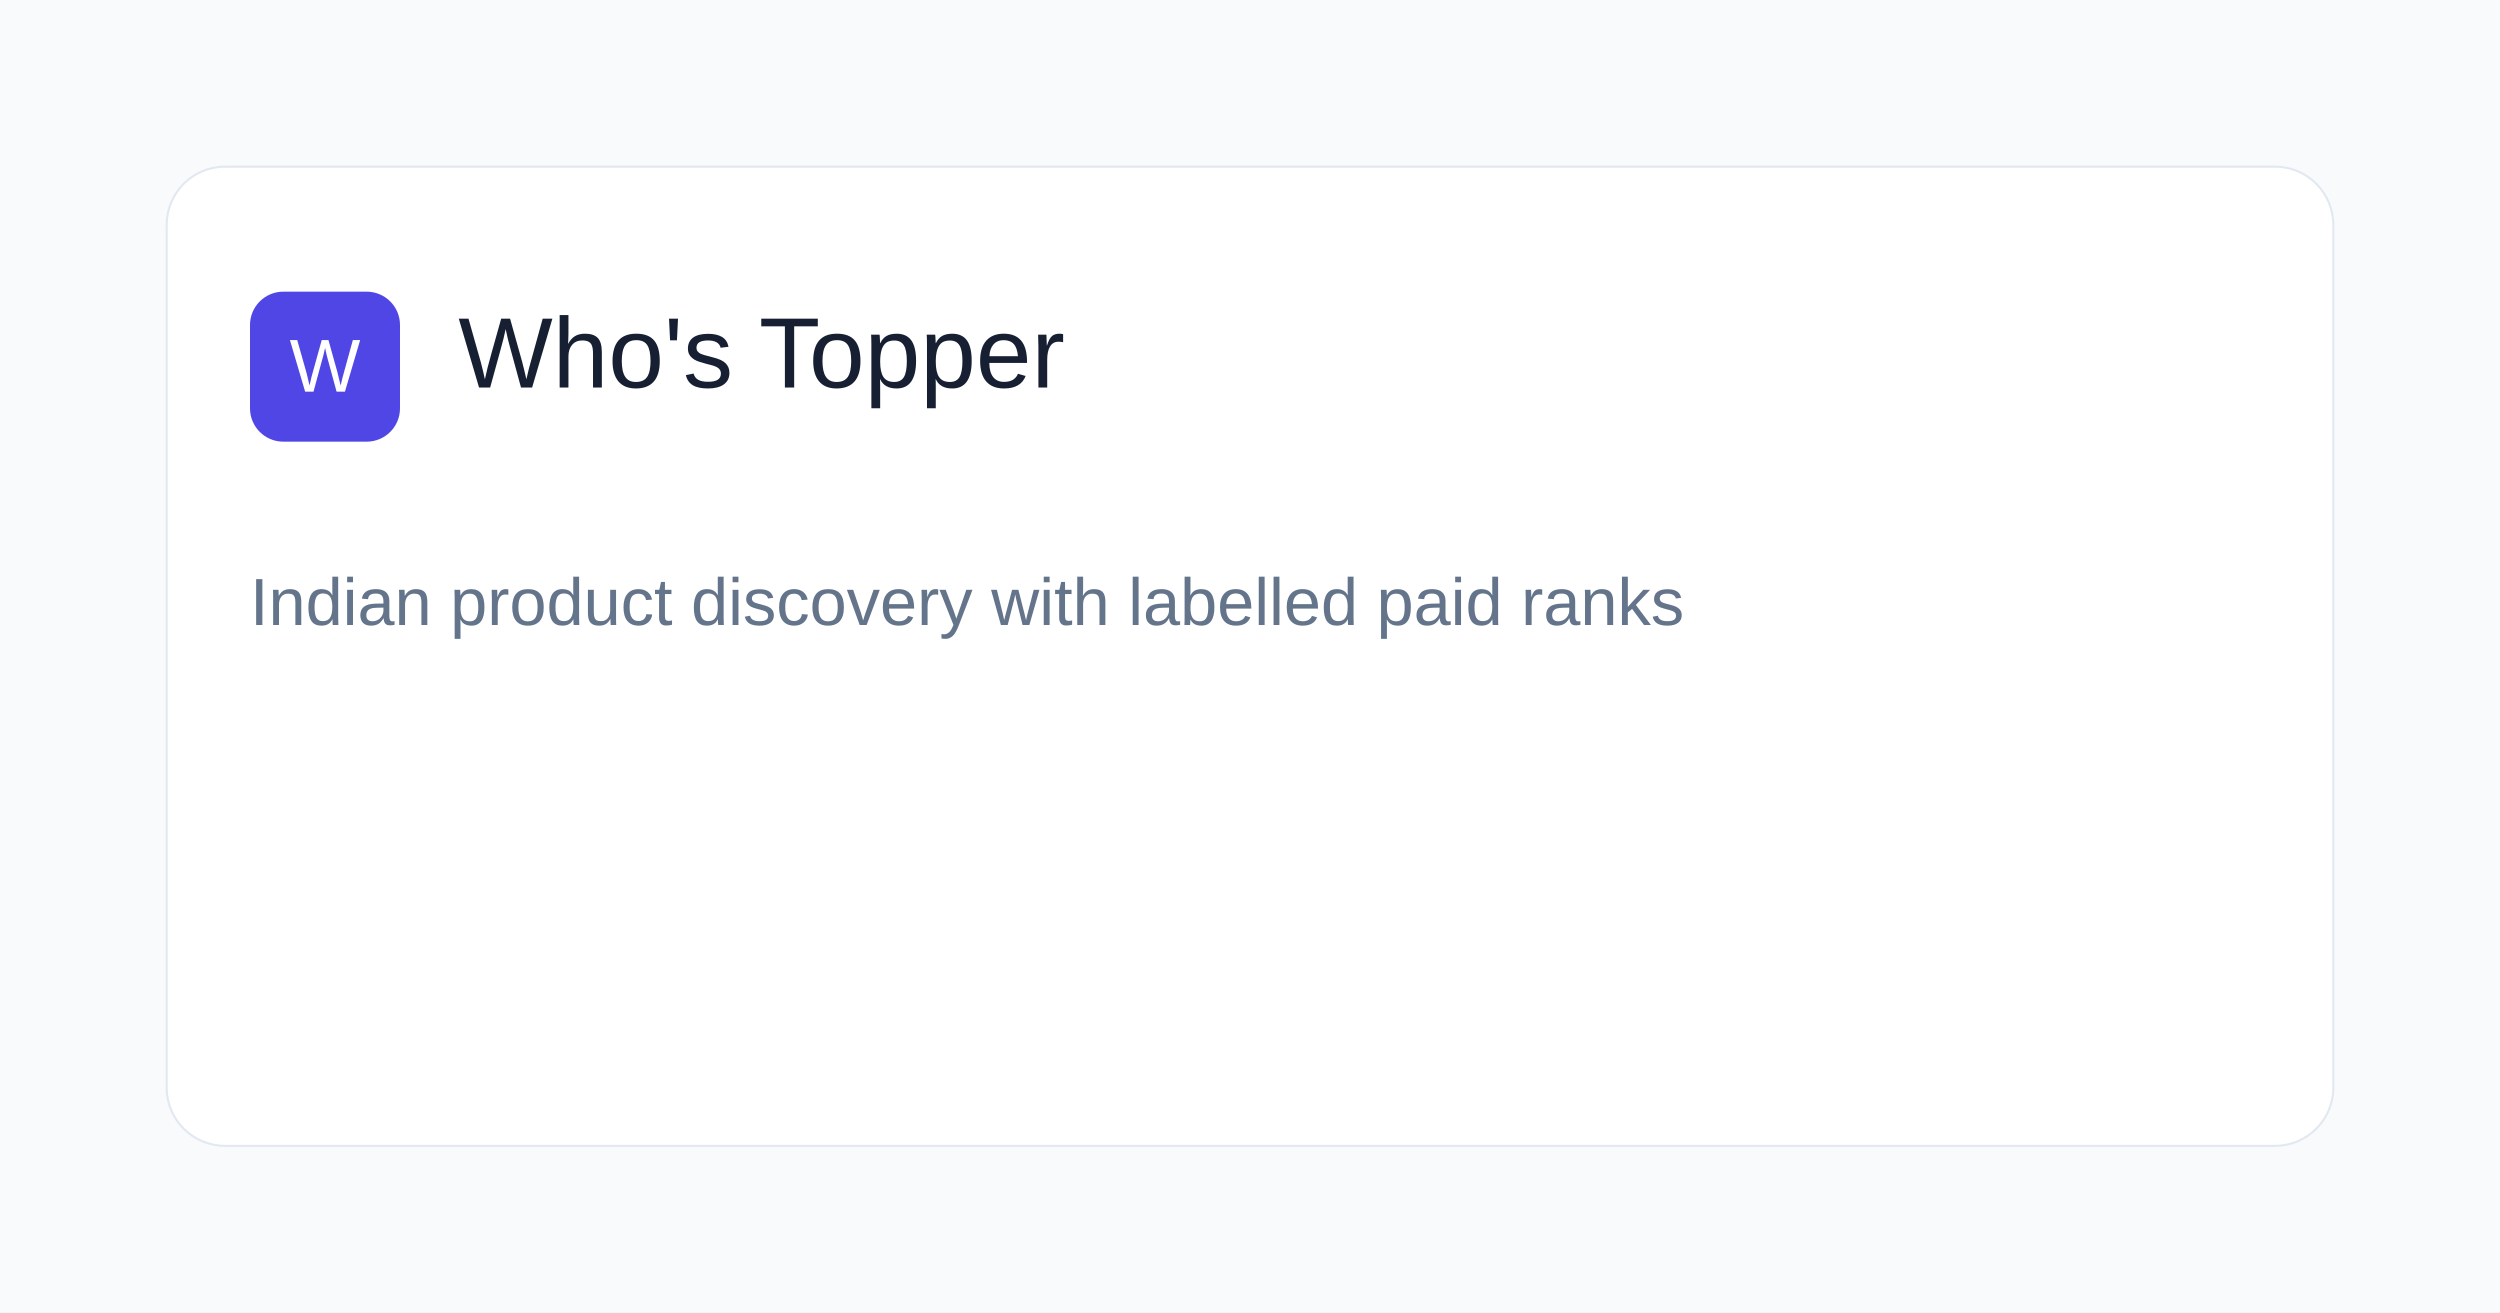
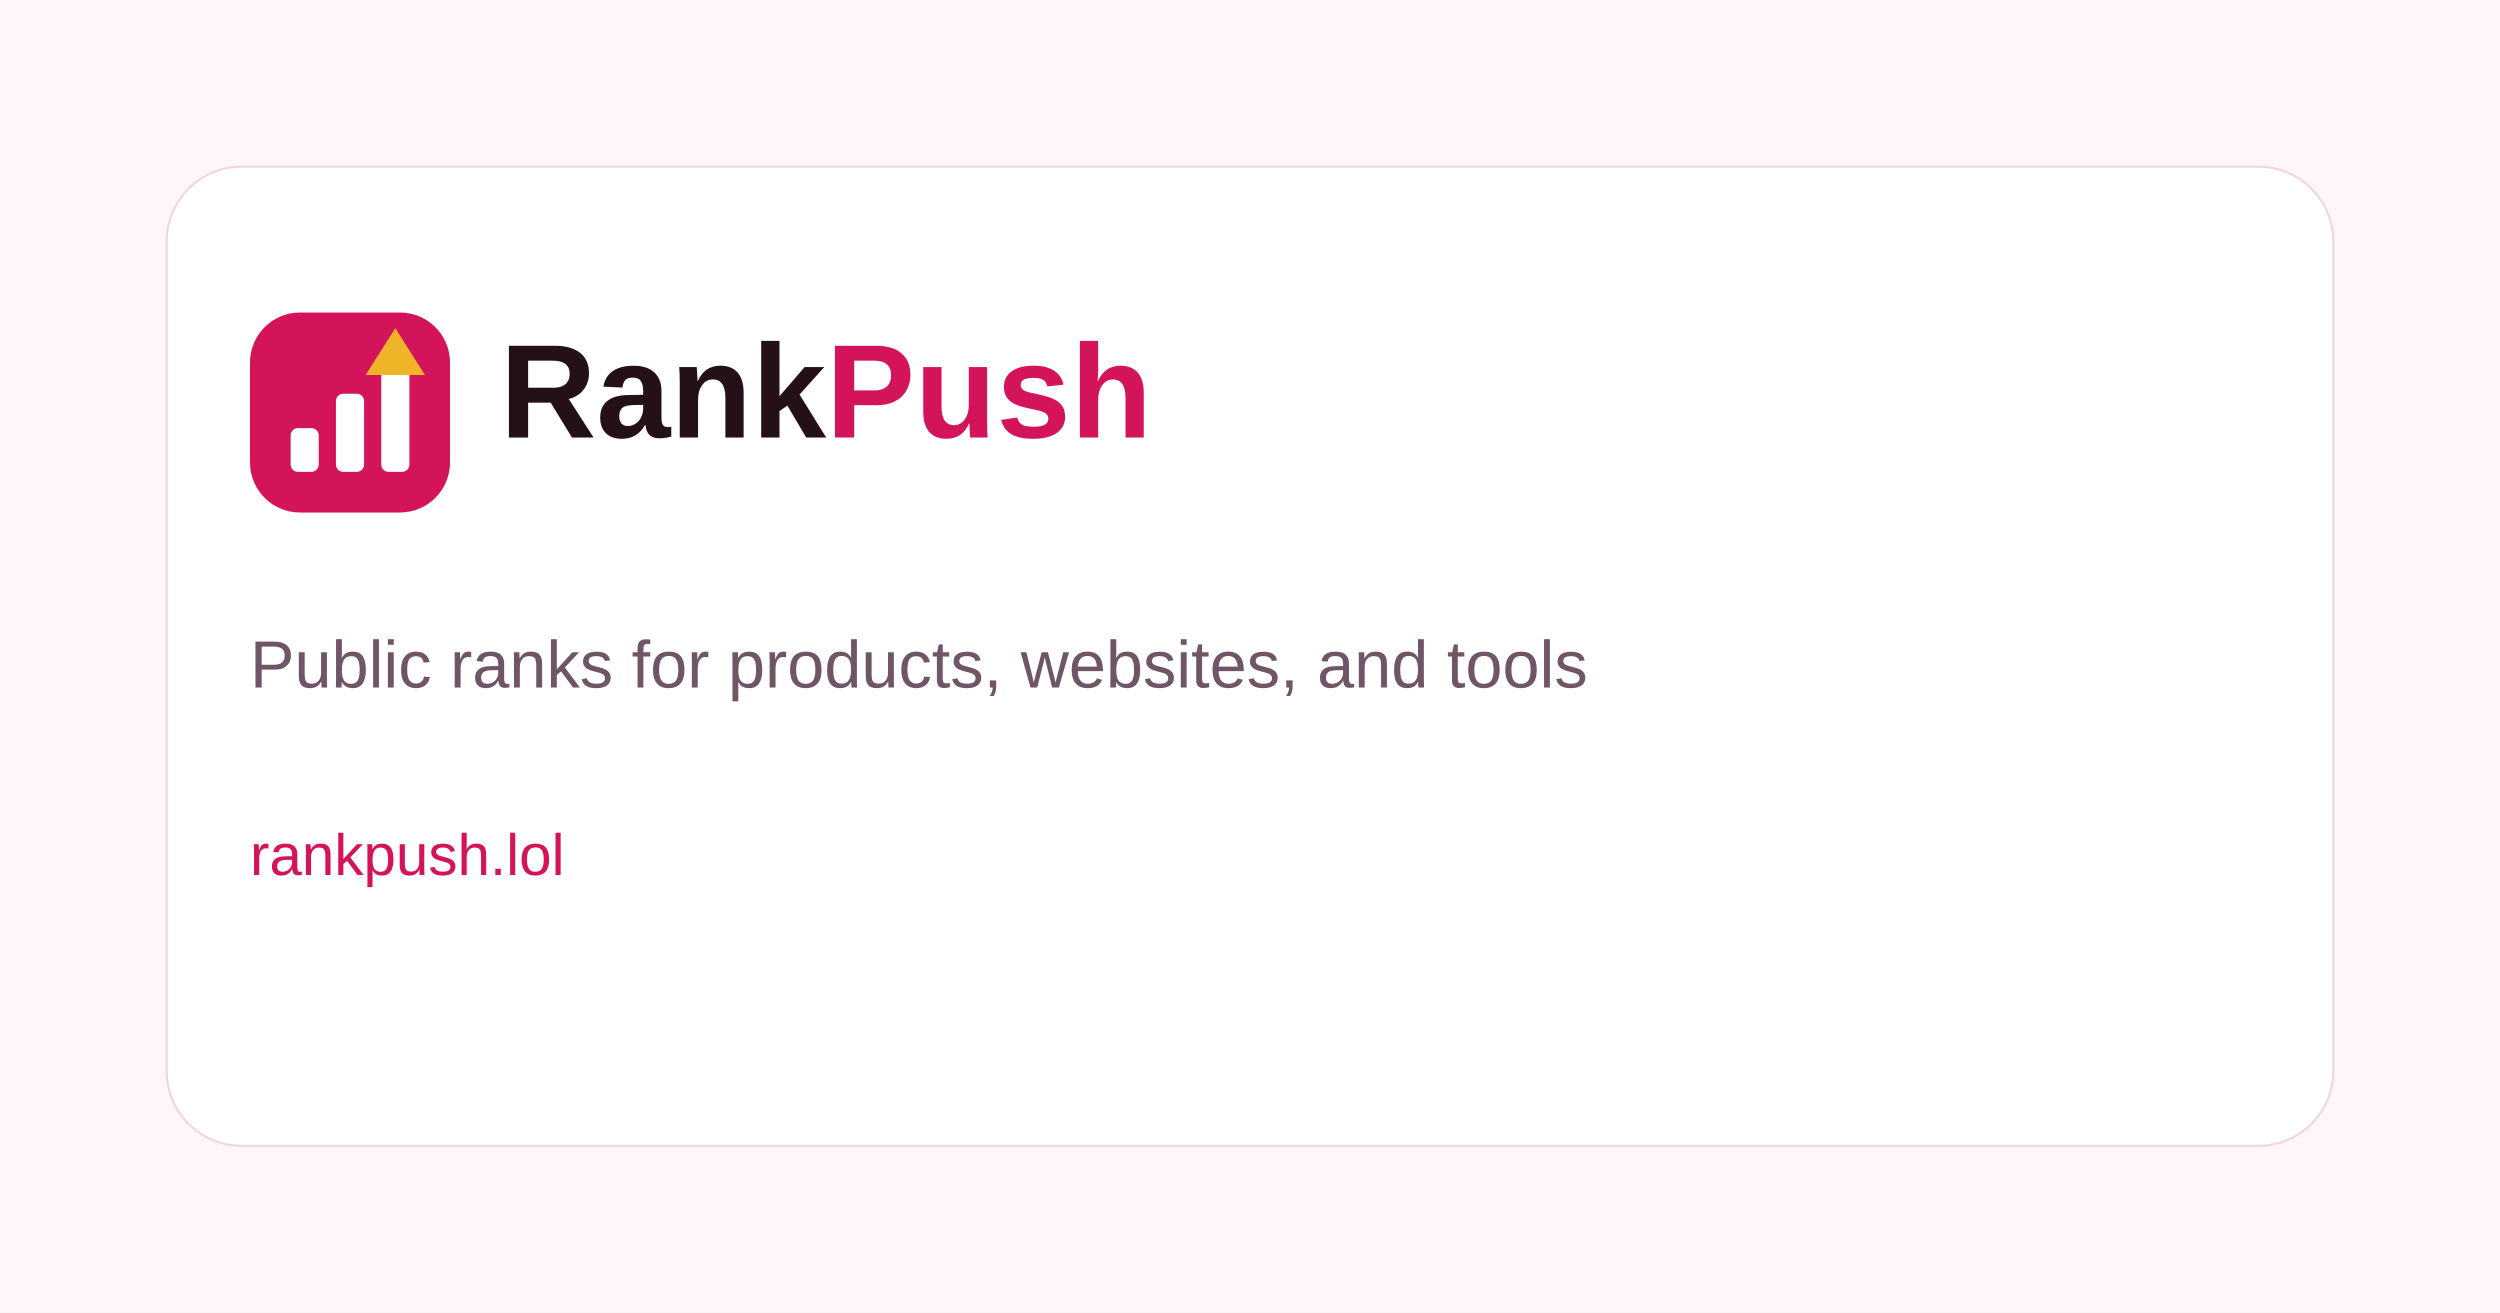
<svg xmlns="http://www.w3.org/2000/svg" width="1200" height="630" viewBox="0 0 1200 630">
-   <rect width="1200" height="630" fill="#F8FAFC" />
-   <rect x="80" y="80" width="1040" height="470" rx="28" fill="#FFFFFF" stroke="#E2E8F0" />
-   <rect x="120" y="140" width="72" height="72" rx="16" fill="#4F46E5" />
-   <text x="156" y="188" text-anchor="middle" font-family="Arial, sans-serif" font-size="36" fill="#FFFFFF">W</text>
-   <text x="220" y="186" font-family="Arial, sans-serif" font-size="48" fill="#172033">Who's Topper</text>
-   <text x="120" y="300" font-family="Arial, sans-serif" font-size="32" fill="#64748B">Indian product discovery with labelled paid ranks</text>
+   <rect width="1200" height="630" fill="#FFF6F8" />
+   <rect x="80" y="80" width="1040" height="470" rx="36" fill="#FFFFFF" stroke="#F0D4E0" />
+   <g transform="translate(120 150)">
+     <rect width="96" height="96" rx="24" fill="#D4145A" />
+     <rect x="19.5" y="55.5" width="13.5" height="21" rx="3.5" fill="#FFFFFF" />
+     <rect x="41.25" y="39" width="13.5" height="37.5" rx="3.5" fill="#FFFFFF" />
+     <rect x="63" y="24" width="13.5" height="52.5" rx="3.5" fill="#FFFFFF" />
+     <path d="M69.75 7.5 L84 30 H55.5 Z" fill="#F0B429" />
+   </g>
+   <text x="240" y="210" font-family="Arial, Helvetica, sans-serif" font-size="64" font-weight="700" fill="#241018">Rank<tspan fill="#D4145A">Push</tspan>
+   </text>
+   <text x="120" y="330" font-family="Arial, Helvetica, sans-serif" font-size="32" fill="#705566">Public ranks for products, websites, and tools</text>
+   <text x="120" y="420" font-family="Arial, Helvetica, sans-serif" font-size="28" fill="#D4145A">rankpush.lol</text>
</svg>
